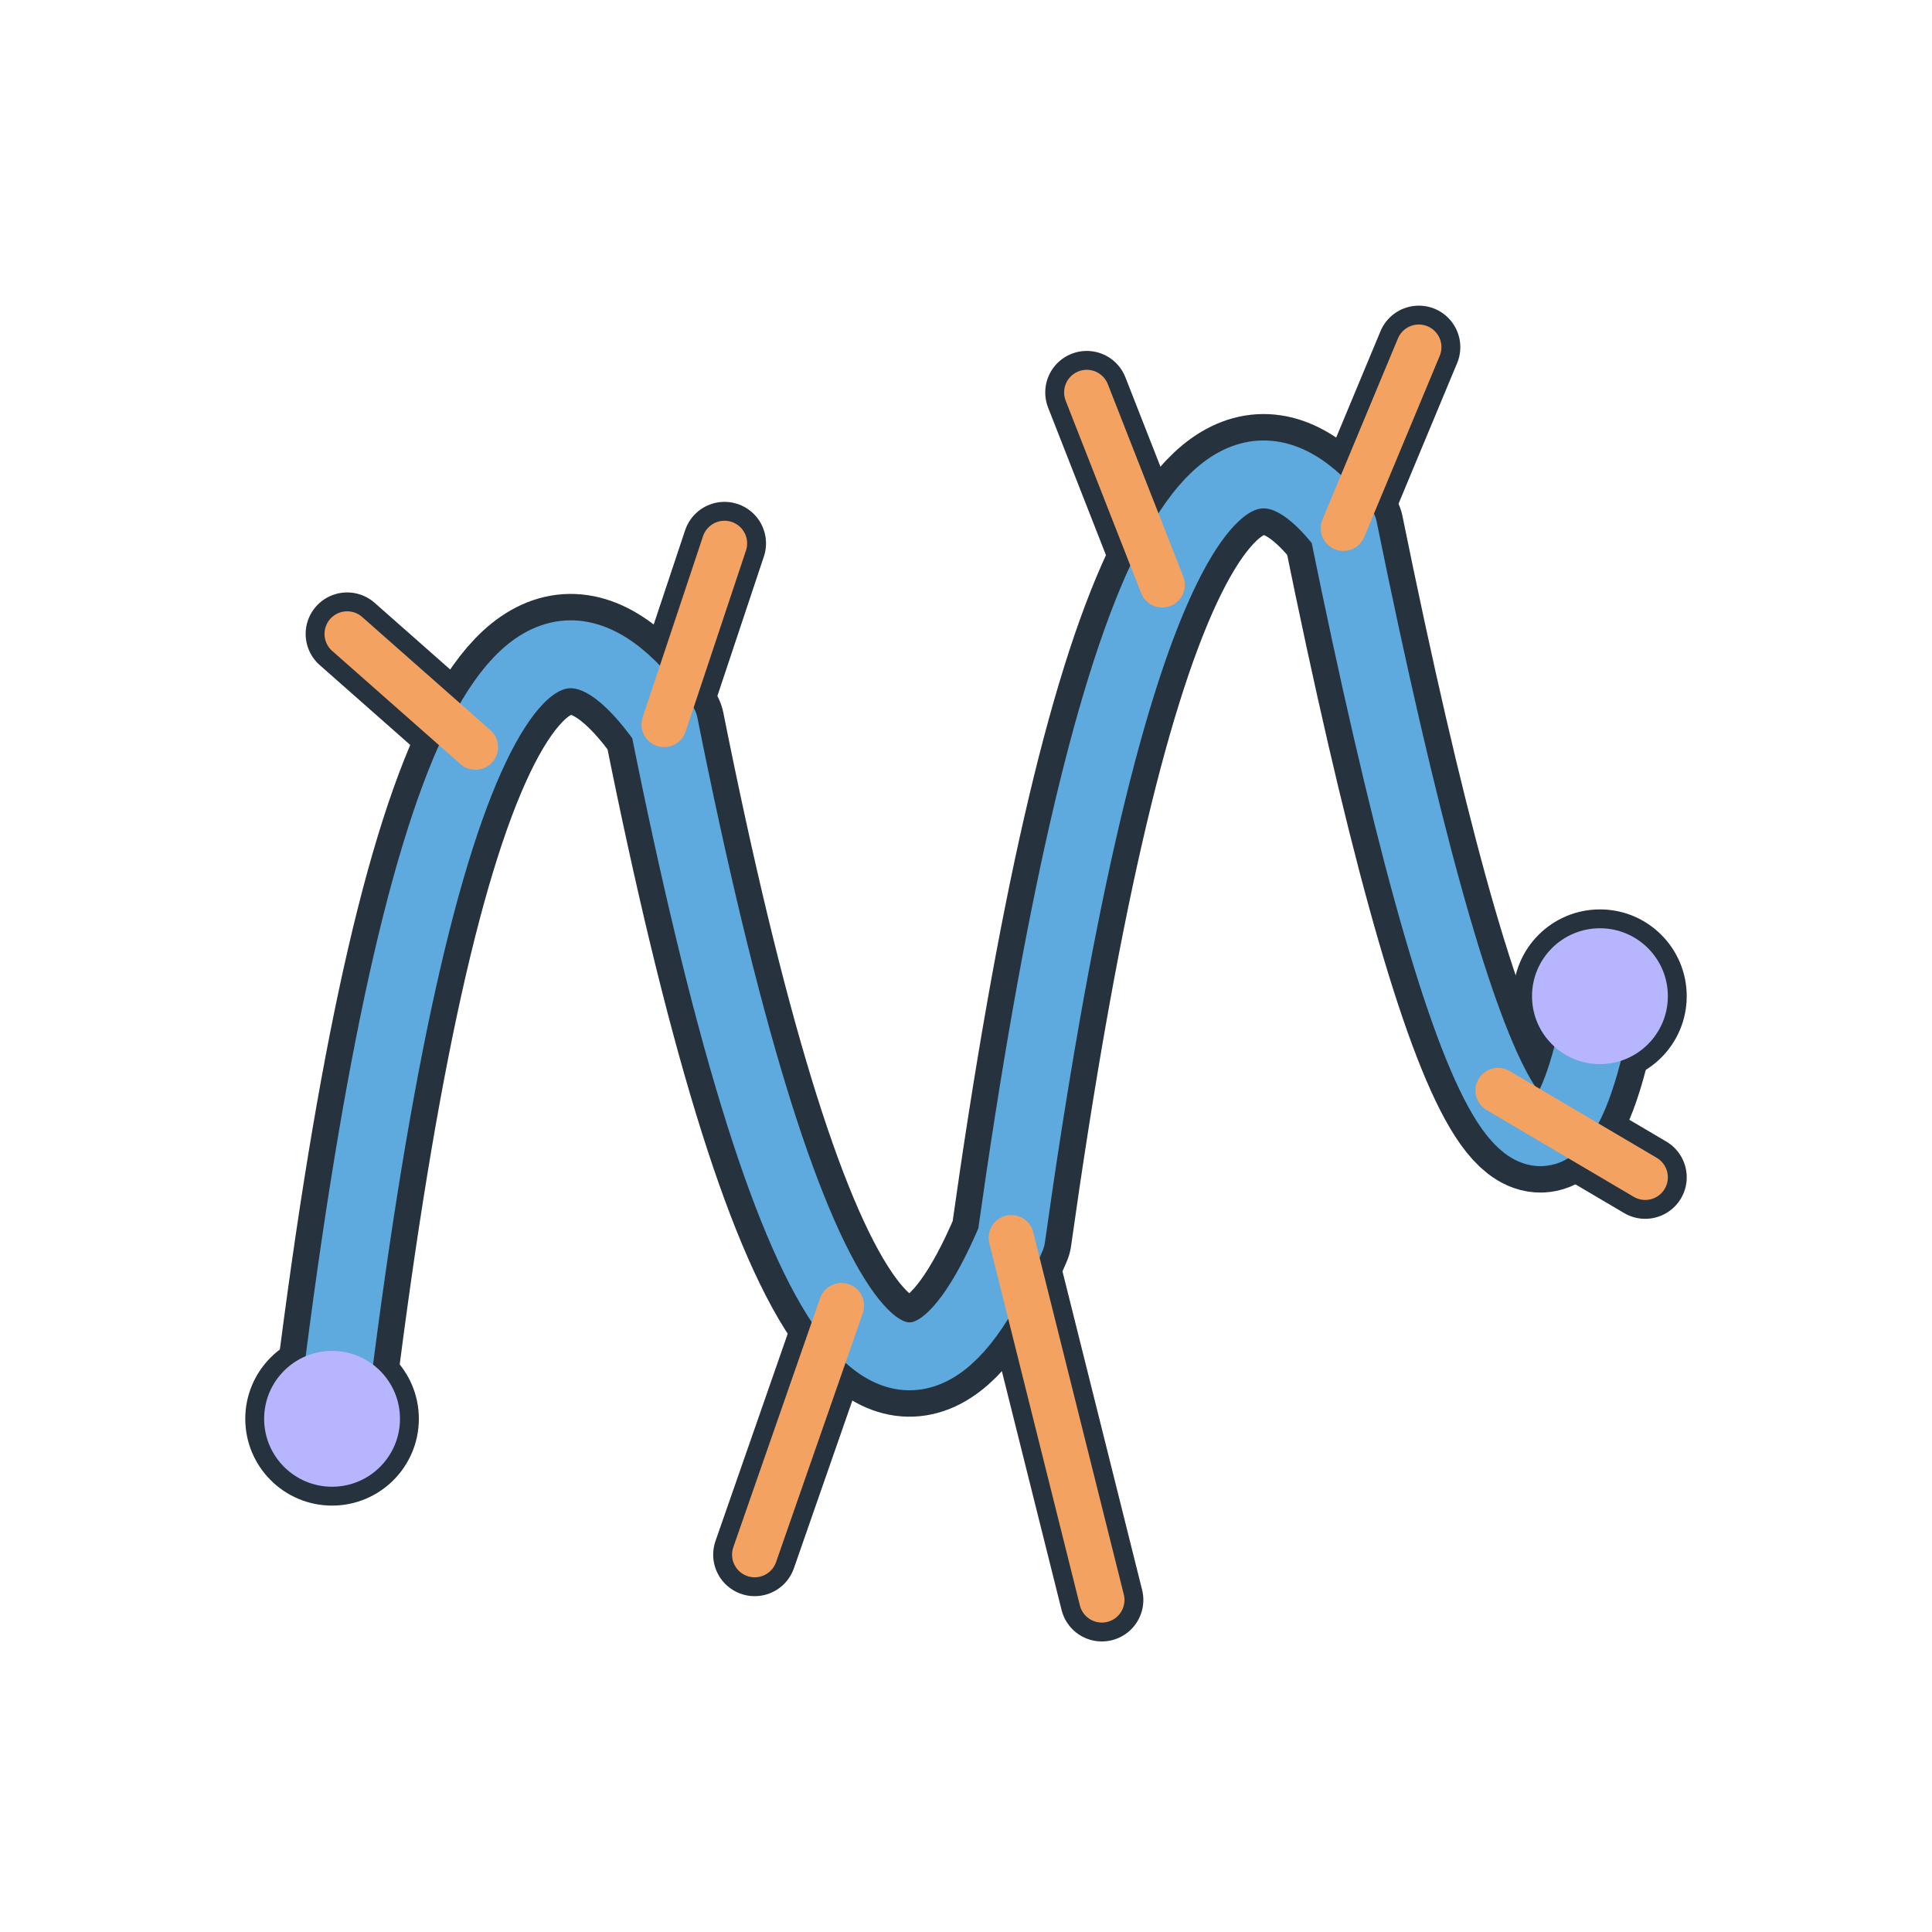
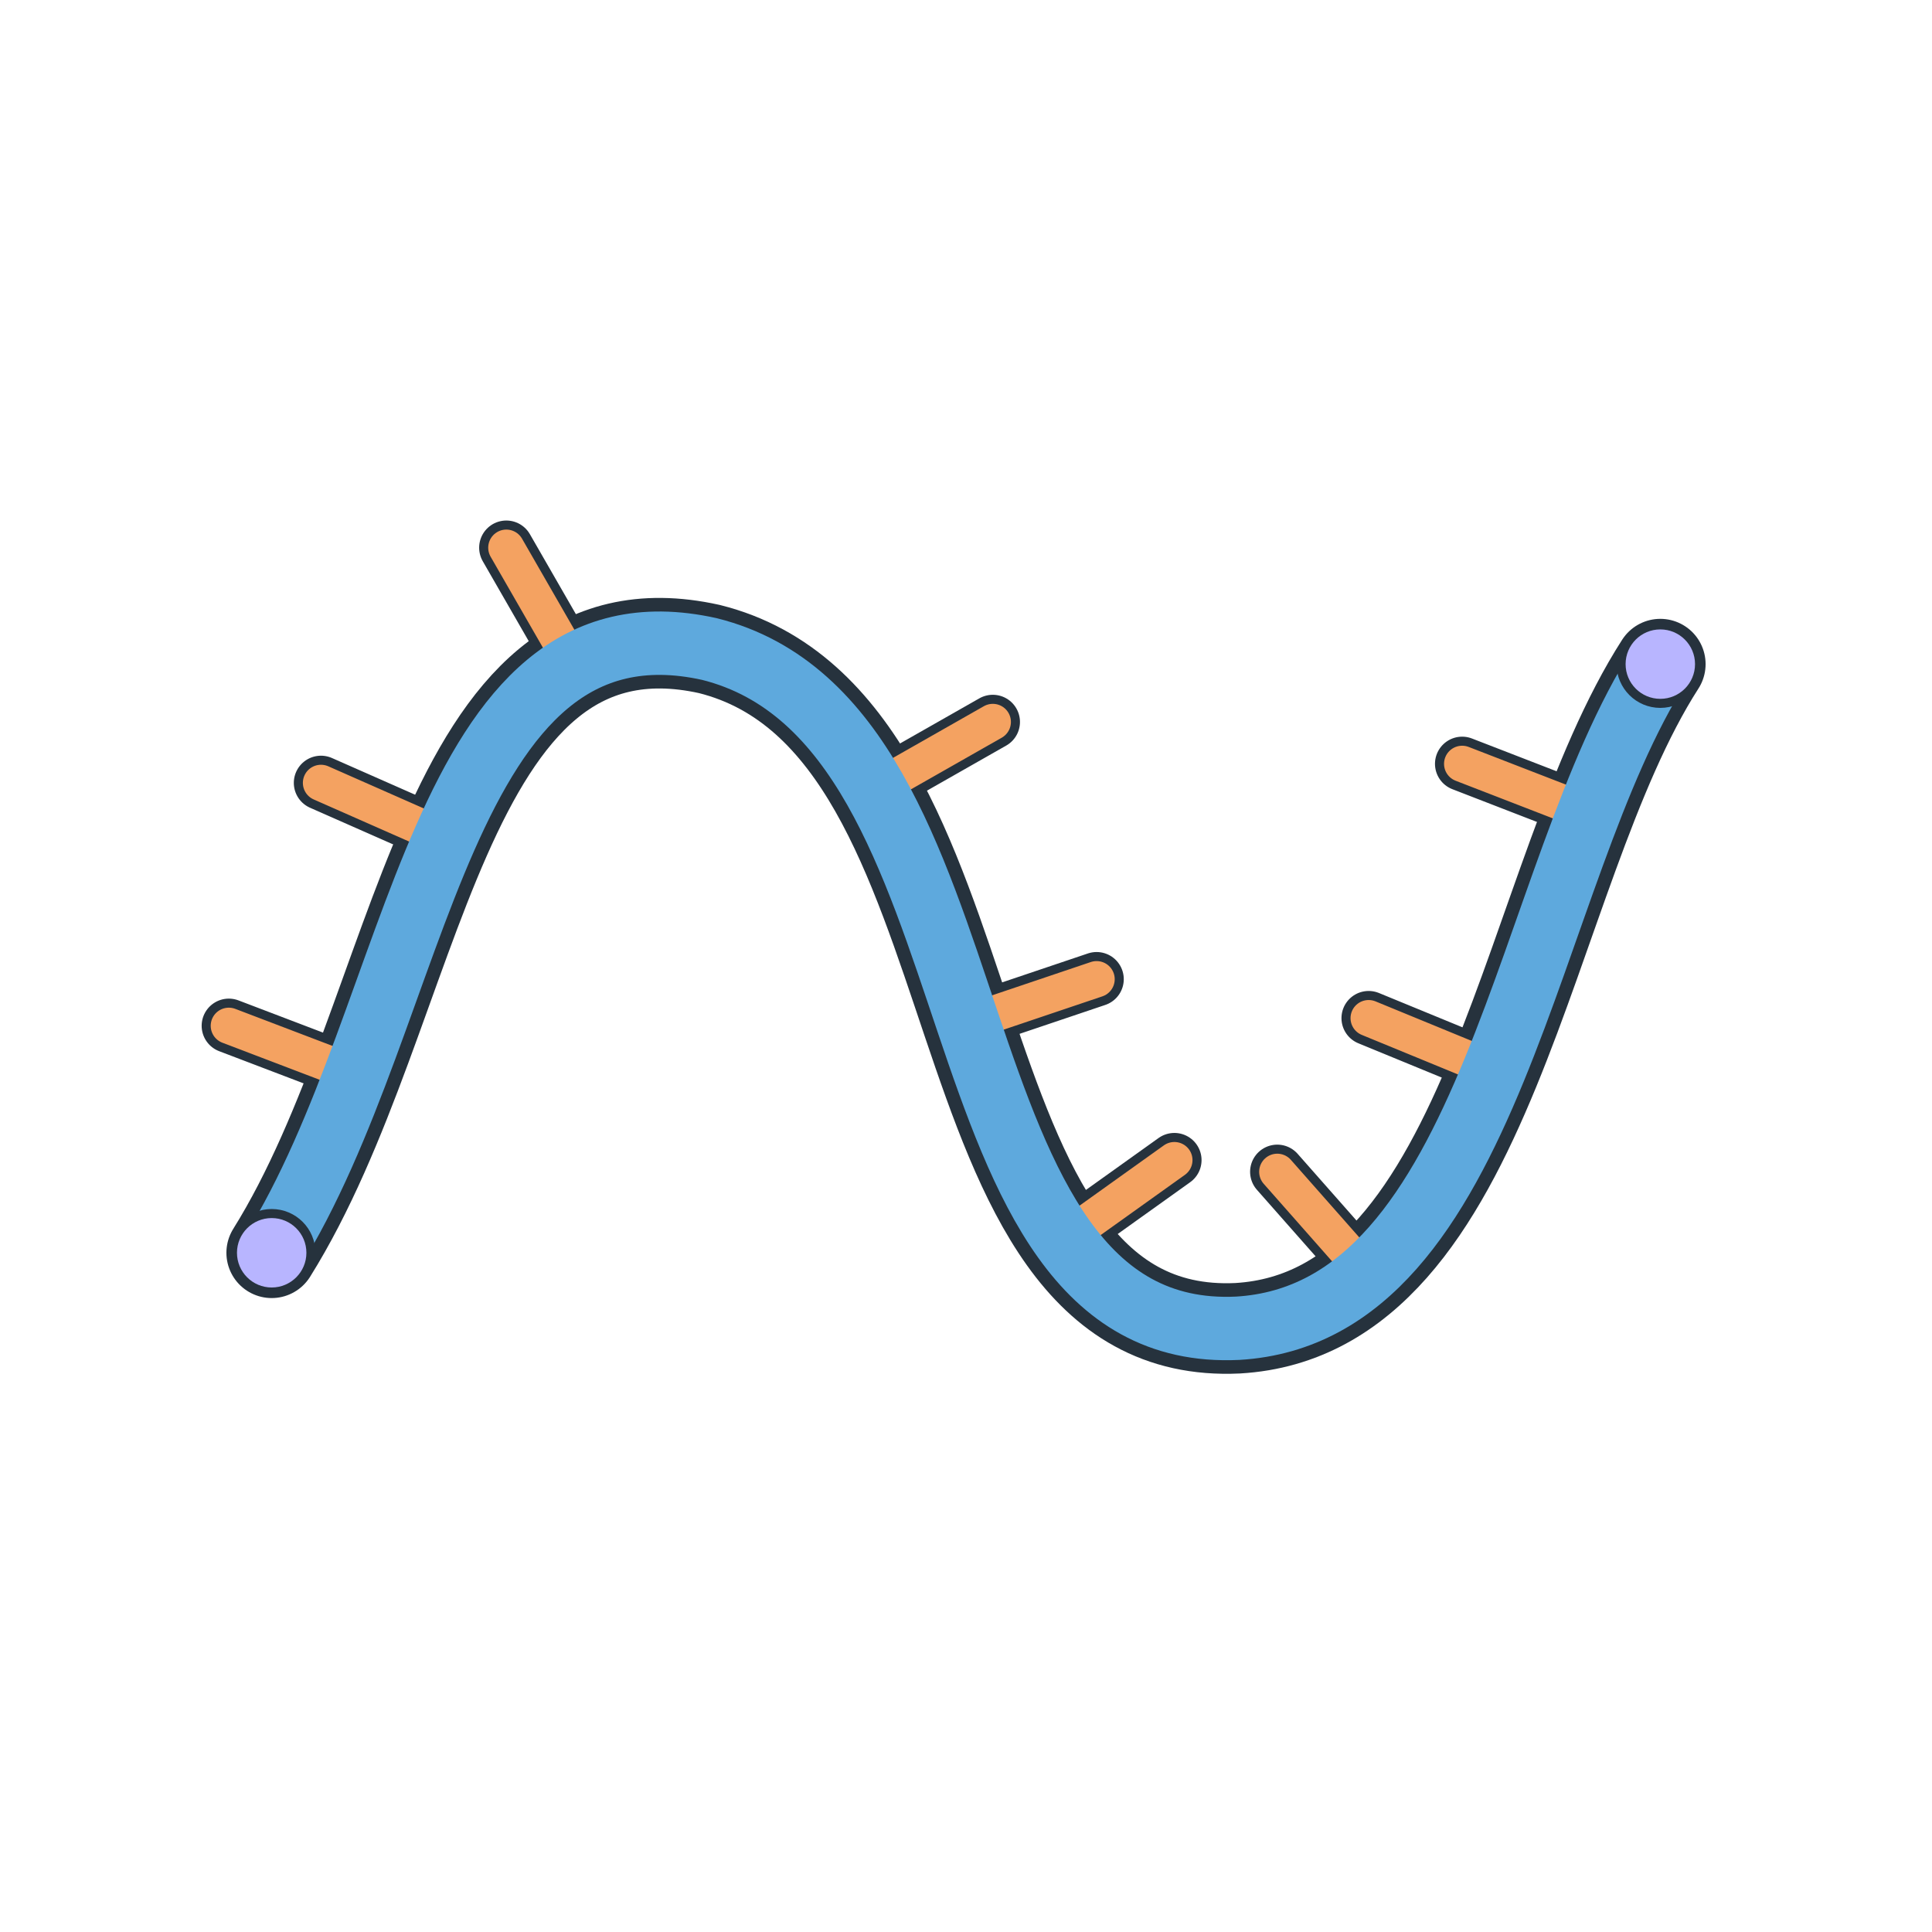
<svg xmlns="http://www.w3.org/2000/svg" viewBox="0 0 128 128" role="img" aria-labelledby="title desc">
  <g data-region="outline" fill="none" stroke="#26323D" stroke-linecap="round" stroke-linejoin="round">
-     <path d="M22 94Q30 28 44 48Q56 108 67 82Q76 18 89 35Q101 94 106 66" stroke-width="8" />
-     <path d="M31.5 49.5 23 42M44 48l4-12M55.75 86.5 50 103M67 82l6 24M77 38.75 72 26M89 35l5-12M99.25 72.25 109 78" stroke-width="5.5" />
-     <circle cx="22" cy="94" r="4.5" stroke-width="2.5" />
-     <circle cx="106" cy="66" r="4.5" stroke-width="2.5" />
+     <path d="M23.57 71.166L15.16 67.961M29.5 55.5L21.266 51.867M38.032 44.088L33.545 36.286M57.953 52.281L65.776 47.831M64.125 67.75L72.653 64.874M70.484 82.094L77.806 76.86M90.576 84.384L84.622 77.635M99 70.875L90.676 67.454M105.264 53.856L96.871 50.606" stroke-width="3.6" />
+     <path d="M18 83C28 67 29 39 47 43C67 48 61 89 82 88C99 87 101 58 110 44" stroke-width="6" />
  </g>
-   <path data-region="backbone" d="M22 94Q30 28 44 48Q56 108 67 82Q76 18 89 35Q101 94 106 66" fill="none" stroke="#5EA9DD" stroke-linecap="round" stroke-linejoin="round" stroke-width="4.5" />
-   <path data-region="base" d="M31.5 49.5 23 42M44 48l4-12M55.75 86.5 50 103M67 82l6 24M77 38.75 72 26M89 35l5-12M99.25 72.25 109 78" fill="none" stroke="#F4A261" stroke-linecap="round" stroke-width="3" />
+   <path data-region="base" d="M23.57 71.166L15.16 67.961M29.5 55.5L21.266 51.867M38.032 44.088L33.545 36.286M57.953 52.281L65.776 47.831M64.125 67.75L72.653 64.874M70.484 82.094L77.806 76.86M90.576 84.384L84.622 77.635M99 70.875L90.676 67.454M105.264 53.856L96.871 50.606" fill="none" stroke="#F4A261" stroke-width="2.4" stroke-linecap="round" />
+   <path data-region="backbone" d="M18 83C28 67 29 39 47 43C67 48 61 89 82 88C99 87 101 58 110 44" fill="none" stroke="#5EA9DD" stroke-width="4.2" stroke-linecap="round" stroke-linejoin="round" />
+   <g data-region="outline" fill="none" stroke="#26323D" stroke-width="1.2">
+     <circle cx="18" cy="83" r="2.3" />
+     <circle cx="110" cy="44" r="2.3" />
+   </g>
  <g data-region="accent" fill="#B8B5FF">
-     <circle cx="22" cy="94" r="4.5" />
-     <circle cx="106" cy="66" r="4.5" />
+     <circle cx="18" cy="83" r="2.3" />
+     <circle cx="110" cy="44" r="2.3" />
  </g>
</svg>
